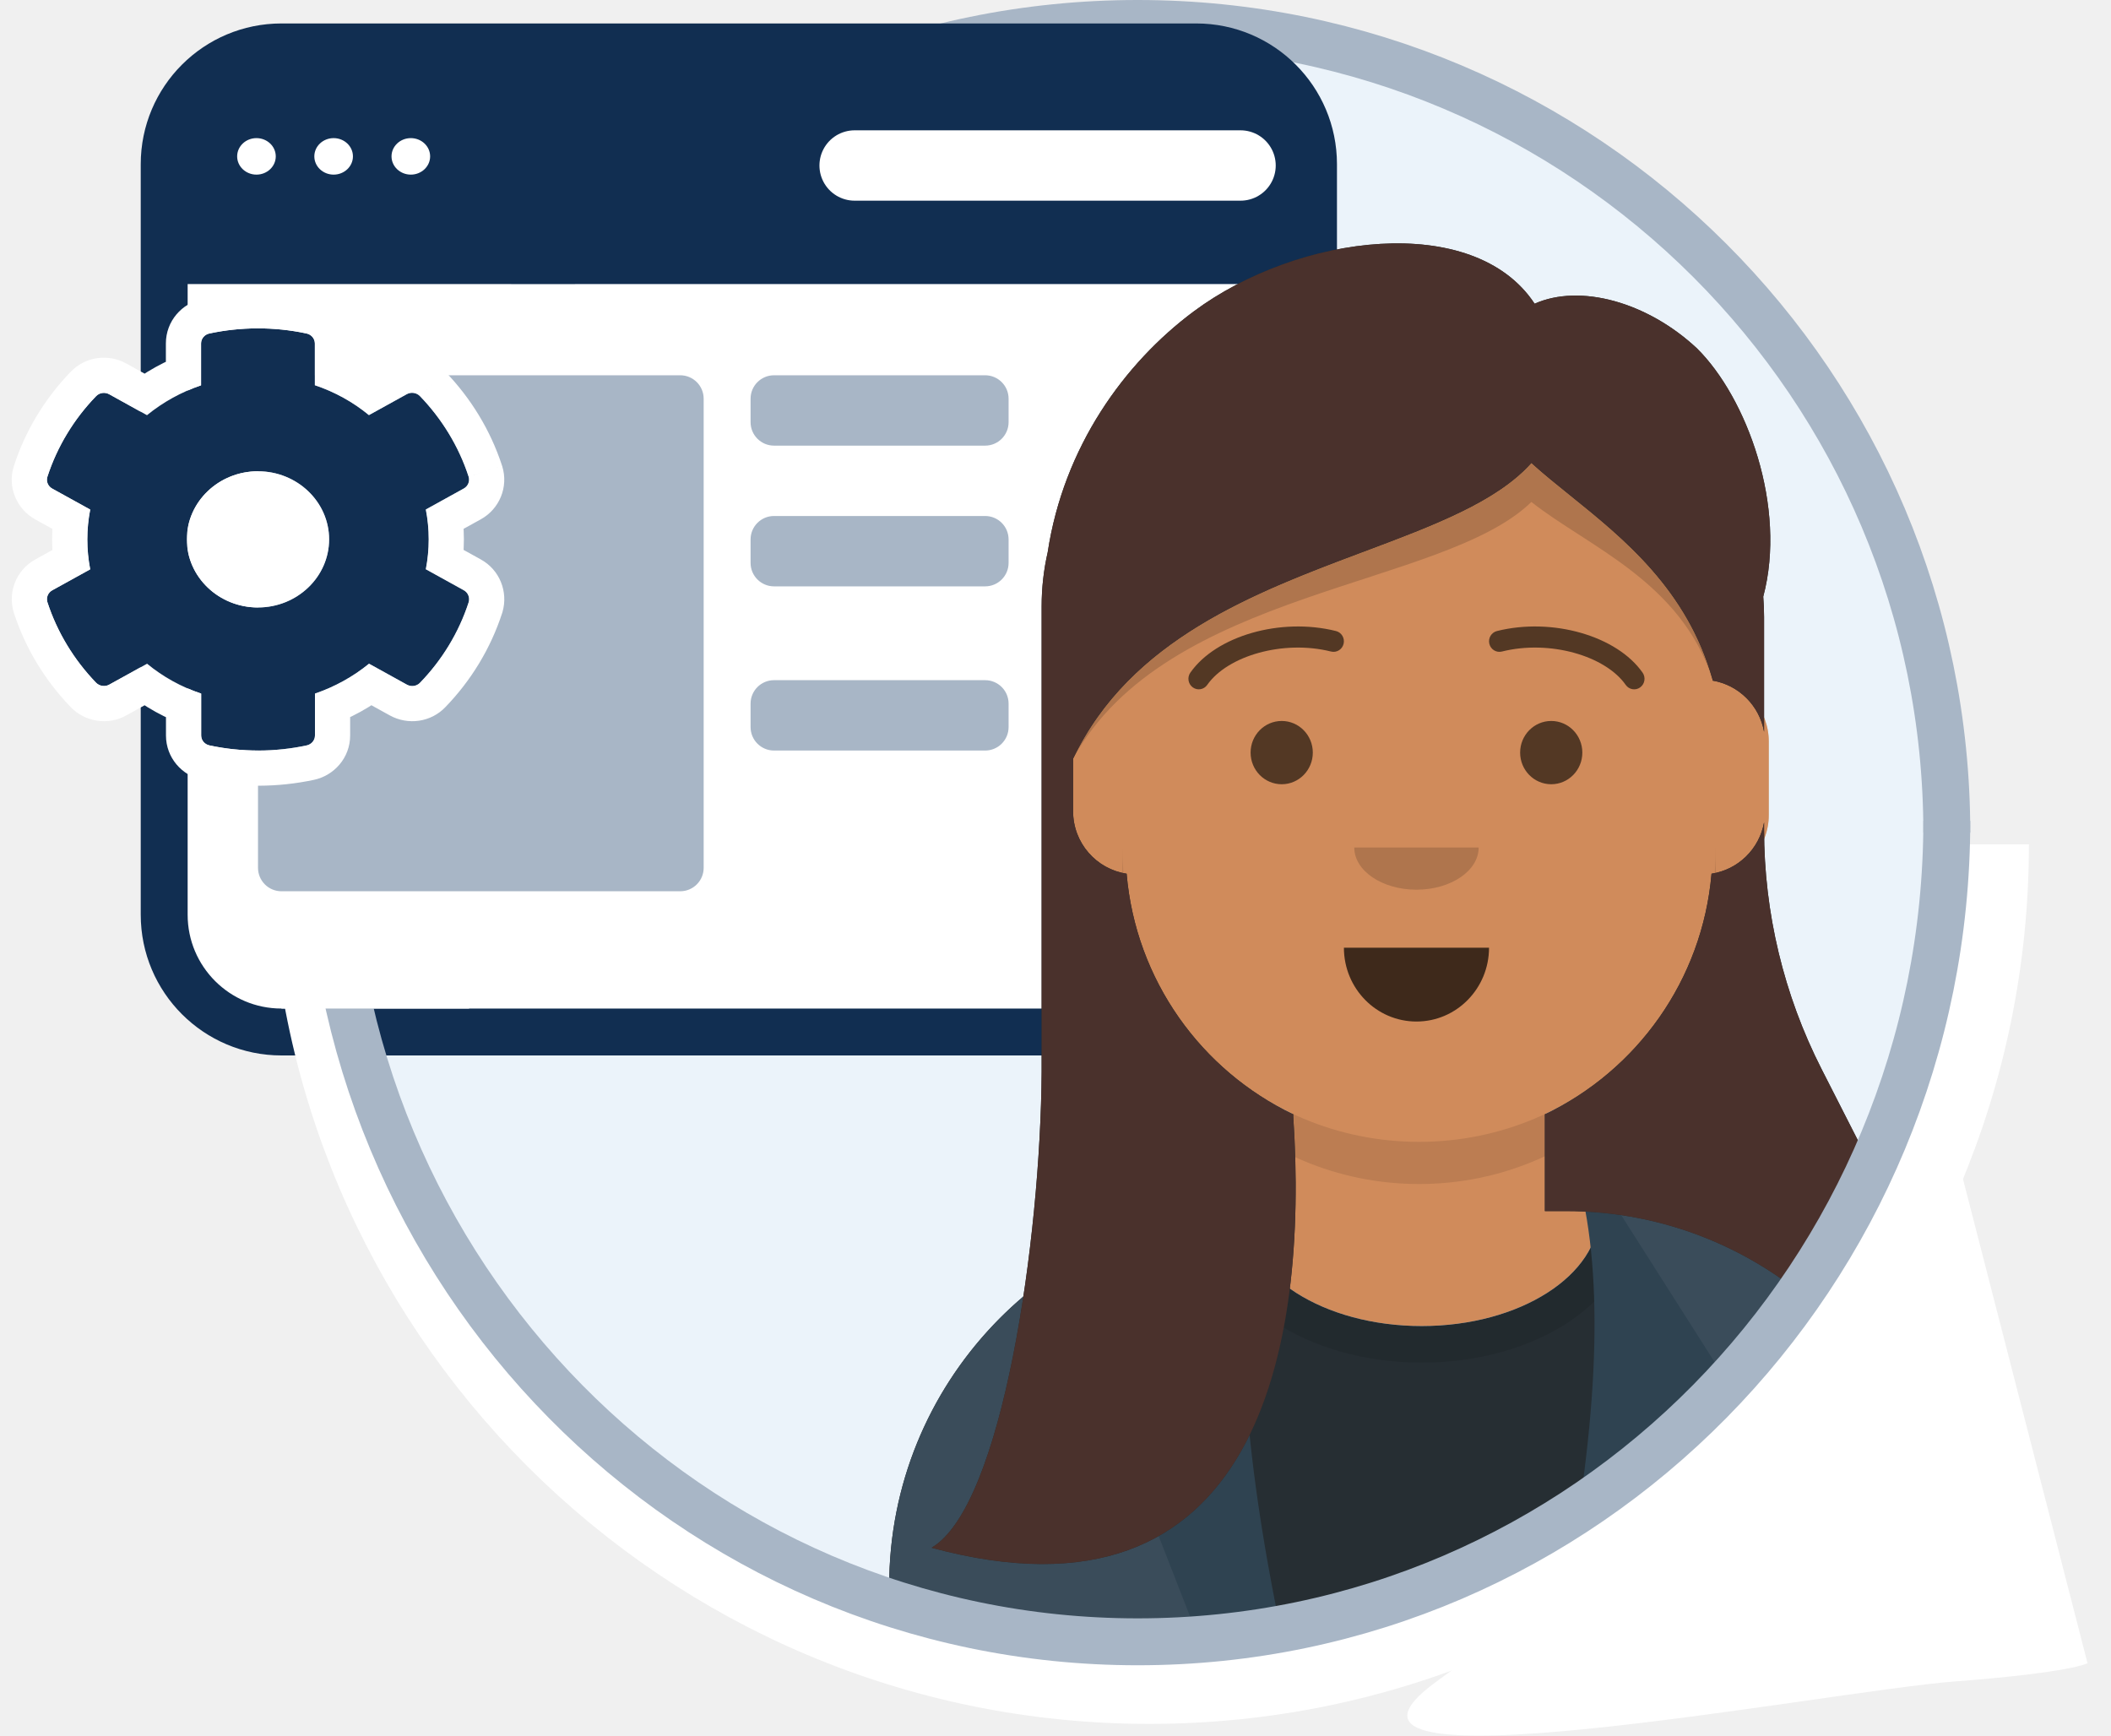
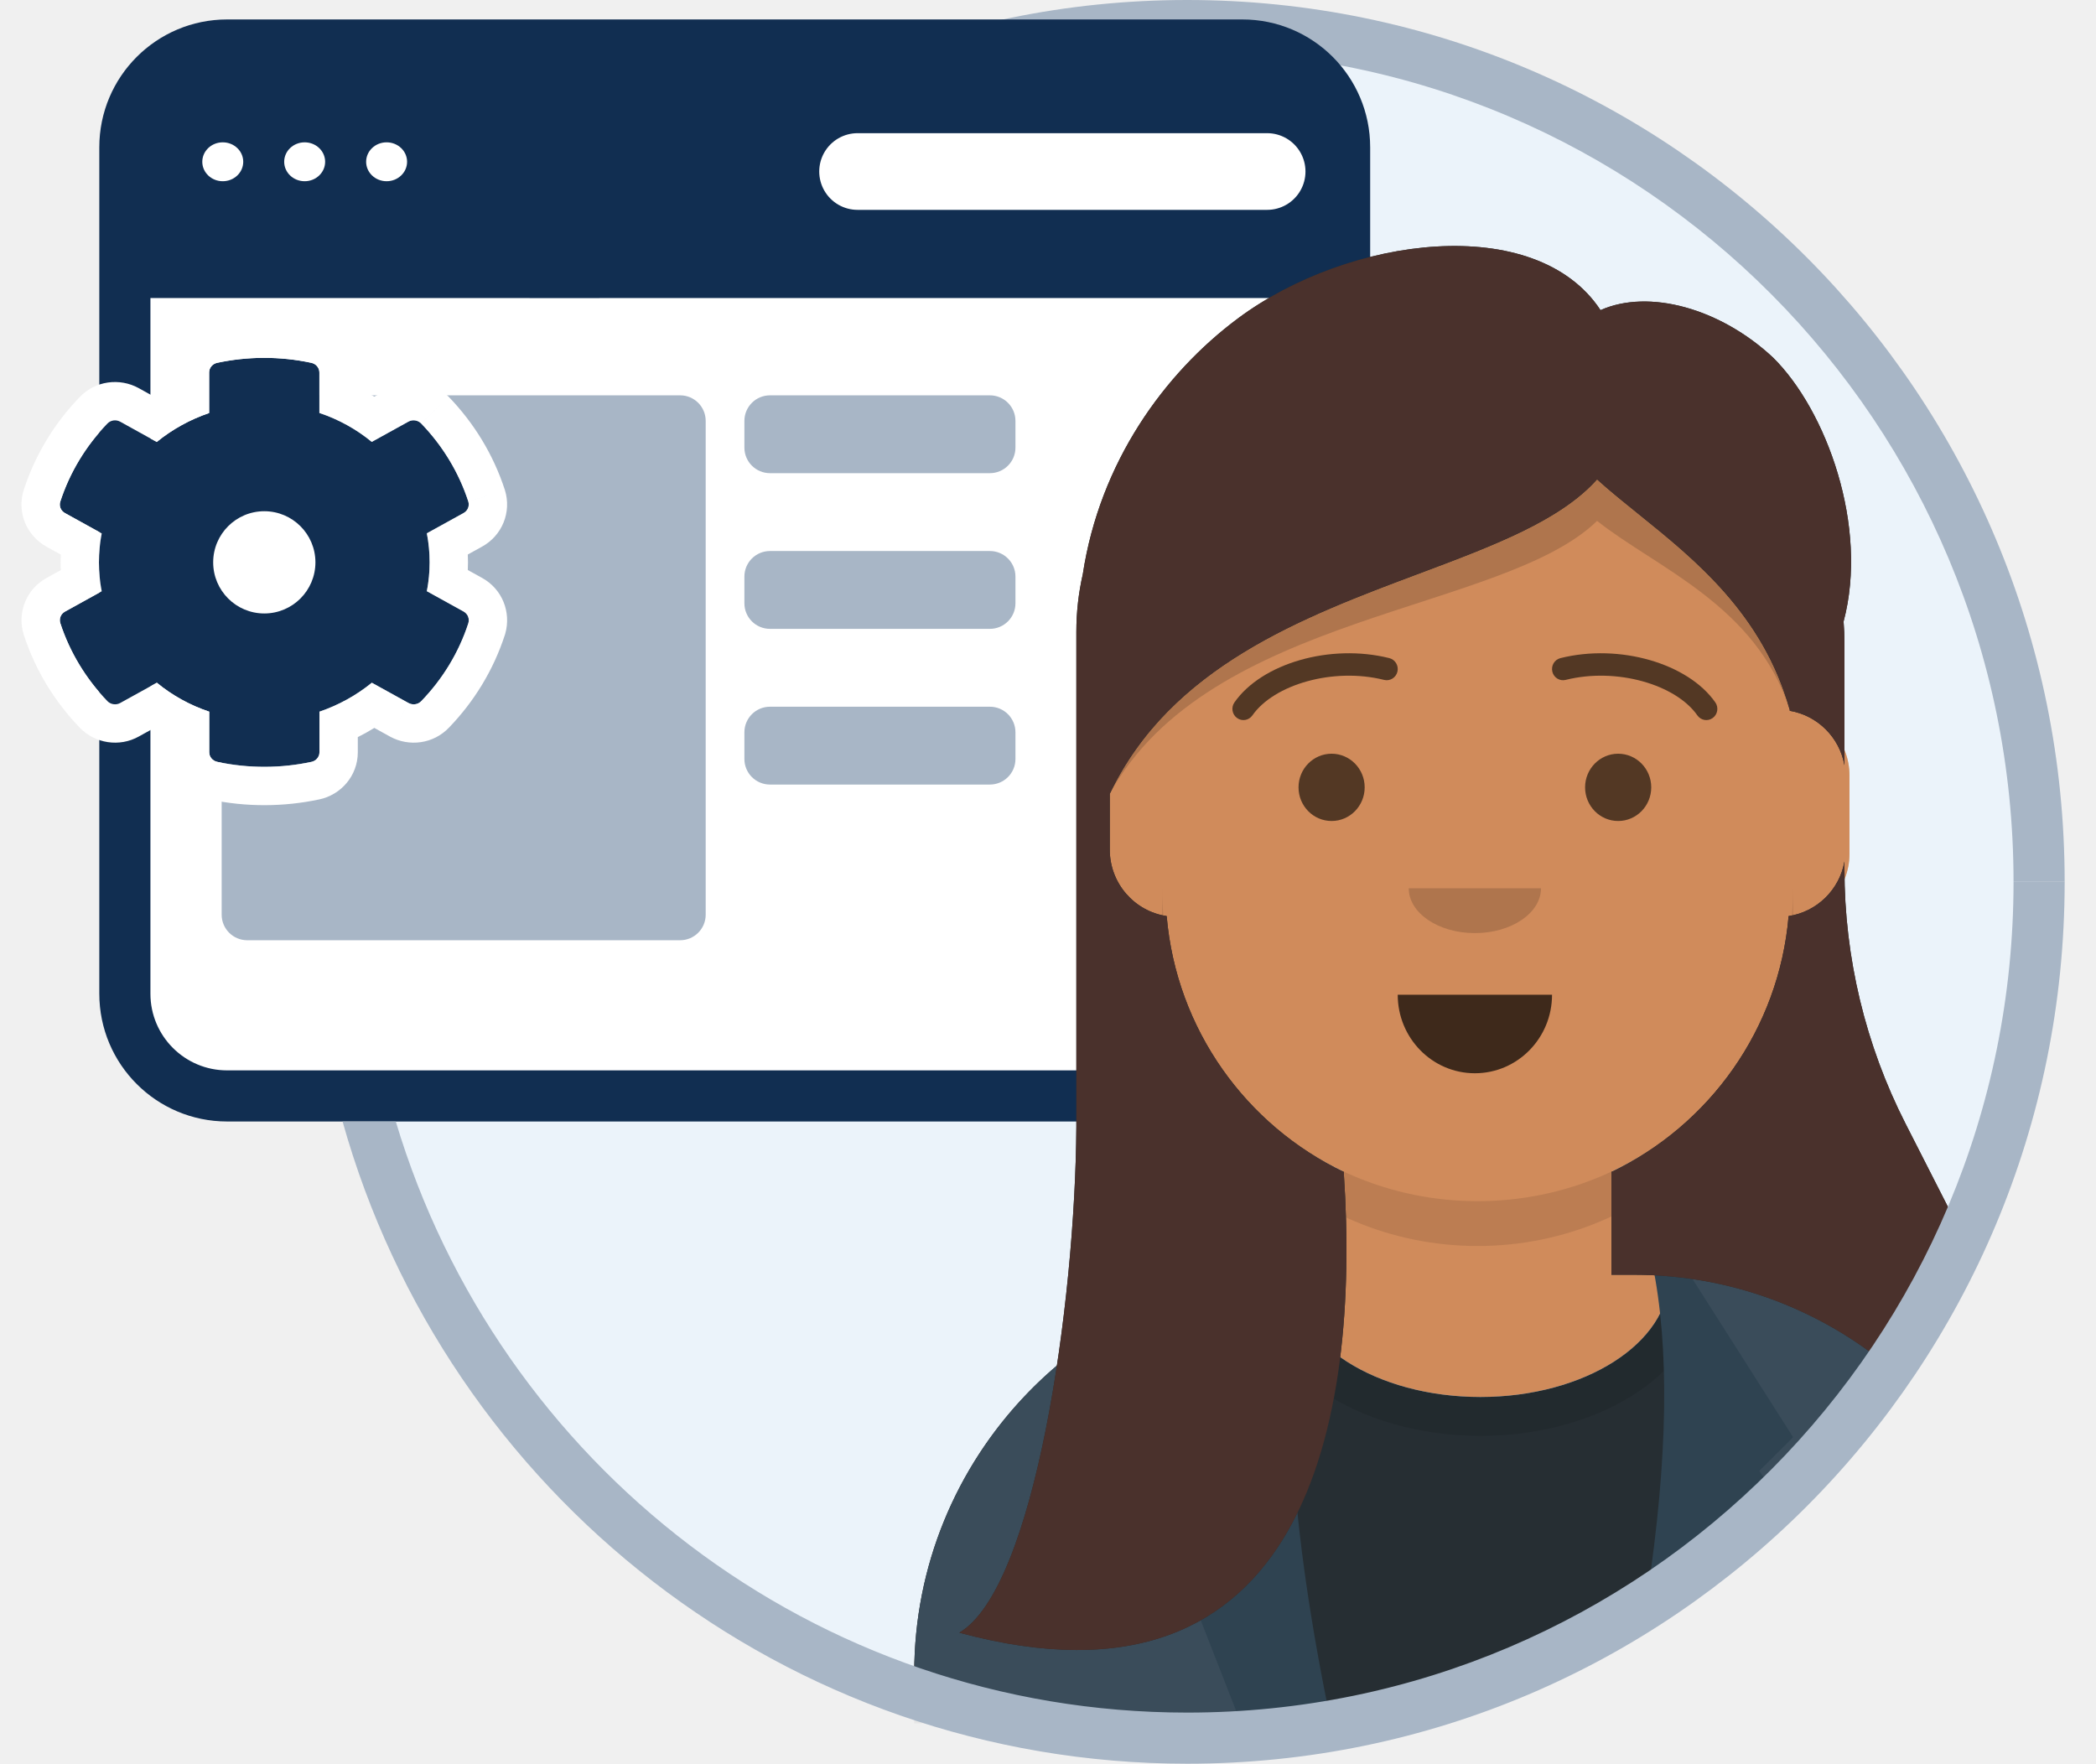
- <svg xmlns="http://www.w3.org/2000/svg" width="90" height="74" viewBox="0 0 90 74" fill="none">
-   <circle cx="48.5" cy="35.5" r="34.5" fill="#EBF3FA" />
-   <path d="M83 35.5C83 16.446 67.554 1 48.5 1C29.446 1 14 16.446 14 35.5" stroke="#A8B6C6" stroke-width="2" />
-   <path d="M7 12.111H55.222V39C55.222 41.761 52.984 44 50.222 44H12C9.239 44 7 41.761 7 39V12.111Z" fill="white" />
-   <rect x="7" y="2" width="49" height="42" rx="5" stroke="#112E51" stroke-width="2" />
-   <path d="M7 7C7 4.239 9.239 2 12 2H51C53.761 2 56 4.239 56 7V12.111H7V7Z" fill="#112E51" />
-   <ellipse cx="10.934" cy="6.667" rx="0.823" ry="0.778" fill="white" />
-   <ellipse cx="14.224" cy="6.667" rx="0.823" ry="0.778" fill="white" />
-   <ellipse cx="17.515" cy="6.667" rx="0.823" ry="0.778" fill="white" />
-   <path d="M36.436 7.056H52.889" stroke="white" stroke-width="3" stroke-linecap="round" />
-   <path d="M65.922 47.474V51.605H66.825C75.808 51.605 83.09 58.847 83.09 67.781V69.803H37.91V67.781C37.91 58.847 45.192 51.605 54.175 51.605H55.078V47.474C51.184 45.634 48.385 41.874 47.919 37.424C46.603 37.239 45.59 36.114 45.59 34.755V31.609C45.59 30.273 46.568 29.164 47.85 28.951V27.565C47.85 20.616 53.513 14.983 60.5 14.983C67.487 14.983 73.15 20.616 73.15 27.565V28.951C74.433 29.164 75.409 30.273 75.409 31.609V34.755C75.409 36.114 74.397 37.239 73.082 37.424C72.615 41.874 69.816 45.634 65.922 47.474Z" fill="#D0C6AC" />
-   <mask id="mask0" mask-type="alpha" maskUnits="userSpaceOnUse" x="37" y="14" width="47" height="56">
-     <path fill-rule="evenodd" clip-rule="evenodd" d="M65.922 47.474V51.605H66.825C75.808 51.605 83.09 58.847 83.09 67.781V69.803H37.91V67.781C37.91 58.847 45.192 51.605 54.175 51.605H55.078V47.474C51.184 45.634 48.385 41.874 47.919 37.424C46.603 37.239 45.59 36.114 45.59 34.755V31.609C45.59 30.273 46.568 29.164 47.85 28.951V27.565C47.85 20.616 53.513 14.983 60.5 14.983C67.487 14.983 73.15 20.616 73.15 27.565V28.951C74.433 29.164 75.409 30.273 75.409 31.609V34.755C75.409 36.114 74.397 37.239 73.082 37.424C72.615 41.874 69.816 45.634 65.922 47.474Z" fill="white" />
+ <svg xmlns="http://www.w3.org/2000/svg" width="82" height="69" viewBox="0 0 82 69" fill="none">
+   <ellipse cx="46.446" cy="34.5" rx="33.327" ry="33.5" fill="#EBF3FA" />
+   <path fill-rule="evenodd" clip-rule="evenodd" d="M12.119 34.5C12.119 15.451 27.483 0 46.446 0C65.41 0 80.774 15.451 80.774 34.5H78.774C78.774 16.546 64.295 2 46.446 2C28.597 2 14.119 16.546 14.119 34.5H12.119Z" fill="#A8B6C6" />
+   <path d="M4.885 11.659H51.846V37.874C51.846 40.636 49.607 42.874 46.846 42.874H9.885C7.123 42.874 4.885 40.636 4.885 37.874V11.659Z" fill="white" />
+   <rect x="4.885" y="1.761" width="47.719" height="41.114" rx="4" stroke="#112E51" stroke-width="2" />
+   <path d="M4.885 6.761C4.885 4 7.124 1.761 9.885 1.761H47.604C50.365 1.761 52.604 4 52.604 6.761V11.659H4.885V6.761Z" fill="#112E51" />
+   <ellipse cx="8.715" cy="6.329" rx="0.801" ry="0.761" fill="white" />
+   <ellipse cx="11.919" cy="6.329" rx="0.801" ry="0.761" fill="white" />
+   <ellipse cx="15.125" cy="6.329" rx="0.801" ry="0.761" fill="white" />
+   <path d="M33.55 6.71H49.573" stroke="white" stroke-width="3" stroke-linecap="round" />
+   <rect width="18.936" height="21.318" rx="1" transform="matrix(1 0 0 -1 8.67212 36.7841)" fill="#A8B6C6" />
+   <rect width="10.604" height="3.045" rx="1" transform="matrix(1 0 0 -1 29.1226 30.6932)" fill="#A8B6C6" />
+   <rect width="10.604" height="3.045" rx="1" transform="matrix(1 0 0 -1 29.1226 24.6021)" fill="#A8B6C6" />
+   <rect width="10.604" height="3.045" rx="1" transform="matrix(1 0 0 -1 29.1226 18.5113)" fill="#A8B6C6" />
+   <mask id="path-14-outside-1" maskUnits="userSpaceOnUse" x="0.34" y="12" width="20" height="20" fill="black">
+     <rect fill="white" x="0.34" y="12" width="20" height="20" />
+     <path d="M18.136 23.923L16.7 23.129C16.845 22.381 16.845 21.613 16.7 20.864L18.136 20.071C18.301 19.981 18.375 19.794 18.321 19.619C17.947 18.471 17.31 17.432 16.478 16.568C16.35 16.436 16.141 16.403 15.979 16.494L14.544 17.287C13.941 16.79 13.246 16.407 12.495 16.155V14.571C12.495 14.39 12.363 14.232 12.178 14.194C10.941 13.929 9.674 13.942 8.498 14.194C8.313 14.232 8.182 14.39 8.182 14.571V16.158C7.434 16.413 6.739 16.797 6.133 17.29L4.701 16.497C4.536 16.407 4.33 16.436 4.202 16.571C3.37 17.432 2.733 18.471 2.359 19.623C2.302 19.797 2.379 19.984 2.544 20.074L3.98 20.868C3.835 21.616 3.835 22.384 3.98 23.132L2.544 23.926C2.379 24.016 2.305 24.203 2.359 24.377C2.733 25.526 3.37 26.564 4.202 27.429C4.33 27.561 4.539 27.593 4.701 27.503L6.136 26.71C6.739 27.206 7.434 27.59 8.185 27.842V29.429C8.185 29.61 8.316 29.768 8.502 29.806C9.738 30.071 11.005 30.058 12.181 29.806C12.367 29.768 12.498 29.61 12.498 29.429V27.842C13.246 27.587 13.941 27.203 14.547 26.71L15.982 27.503C16.148 27.593 16.353 27.564 16.481 27.429C17.314 26.568 17.95 25.529 18.324 24.377C18.375 24.2 18.301 24.013 18.136 23.923Z" />
+   </mask>
+   <path d="M18.136 23.923L16.7 23.129C16.845 22.381 16.845 21.613 16.7 20.864L18.136 20.071C18.301 19.981 18.375 19.794 18.321 19.619C17.947 18.471 17.31 17.432 16.478 16.568C16.35 16.436 16.141 16.403 15.979 16.494L14.544 17.287C13.941 16.79 13.246 16.407 12.495 16.155V14.571C12.495 14.39 12.363 14.232 12.178 14.194C10.941 13.929 9.674 13.942 8.498 14.194C8.313 14.232 8.182 14.39 8.182 14.571V16.158C7.434 16.413 6.739 16.797 6.133 17.29L4.701 16.497C4.536 16.407 4.33 16.436 4.202 16.571C3.37 17.432 2.733 18.471 2.359 19.623C2.302 19.797 2.379 19.984 2.544 20.074L3.98 20.868C3.835 21.616 3.835 22.384 3.98 23.132L2.544 23.926C2.379 24.016 2.305 24.203 2.359 24.377C2.733 25.526 3.37 26.564 4.202 27.429C4.33 27.561 4.539 27.593 4.701 27.503L6.136 26.71C6.739 27.206 7.434 27.59 8.185 27.842V29.429C8.185 29.61 8.316 29.768 8.502 29.806C9.738 30.071 11.005 30.058 12.181 29.806C12.367 29.768 12.498 29.61 12.498 29.429V27.842C13.246 27.587 13.941 27.203 14.547 26.71L15.982 27.503C16.148 27.593 16.353 27.564 16.481 27.429C17.314 26.568 17.95 25.529 18.324 24.377C18.375 24.2 18.301 24.013 18.136 23.923Z" fill="#112E51" />
+   <path d="M18.136 23.923L17.41 25.235L17.416 25.238L18.136 23.923ZM16.7 23.129L15.228 22.844L15.02 23.914L15.975 24.442L16.7 23.129ZM16.7 20.864L15.975 19.552L15.02 20.079L15.228 21.15L16.7 20.864ZM18.136 20.071L17.416 18.755L17.41 18.758L18.136 20.071ZM18.321 19.619L19.754 19.176L19.751 19.165L19.747 19.155L18.321 19.619ZM16.478 16.568L17.558 15.527L17.555 15.524L16.478 16.568ZM15.979 16.494L16.705 17.806L16.71 17.803L15.979 16.494ZM14.544 17.287L13.59 18.445L14.377 19.093L15.269 18.6L14.544 17.287ZM12.495 16.155H10.995V17.235L12.019 17.577L12.495 16.155ZM12.178 14.194L11.864 15.66L11.871 15.662L12.178 14.194ZM8.498 14.194L8.805 15.662L8.812 15.66L8.498 14.194ZM8.182 16.158L8.665 17.578L9.682 17.232V16.158H8.182ZM6.133 17.29L5.406 18.602L6.293 19.094L7.08 18.454L6.133 17.29ZM4.701 16.497L5.428 15.185L5.421 15.181L4.701 16.497ZM4.202 16.571L5.281 17.613L5.286 17.607L5.292 17.601L4.202 16.571ZM2.359 19.623L3.784 20.091L3.785 20.086L2.359 19.623ZM2.544 20.074L3.27 18.761L3.264 18.758L2.544 20.074ZM3.98 20.868L5.452 21.153L5.66 20.082L4.705 19.555L3.98 20.868ZM3.98 23.132L4.705 24.445L5.66 23.918L5.452 22.847L3.98 23.132ZM2.544 23.926L3.264 25.242L3.27 25.239L2.544 23.926ZM2.359 24.377L0.926 24.821L0.929 24.831L0.933 24.842L2.359 24.377ZM4.202 27.429L3.121 28.469L3.124 28.472L4.202 27.429ZM4.701 27.503L3.975 26.19L3.969 26.194L4.701 27.503ZM6.136 26.71L7.09 25.552L6.303 24.904L5.411 25.397L6.136 26.71ZM8.185 27.842H9.685V26.762L8.661 26.419L8.185 27.842ZM8.502 29.806L8.816 28.34L8.808 28.338L8.502 29.806ZM12.181 29.806L11.875 28.338L11.868 28.34L12.181 29.806ZM12.498 27.842L12.014 26.422L10.998 26.768V27.842H12.498ZM14.547 26.71L15.273 25.397L14.386 24.907L13.6 25.546L14.547 26.71ZM15.982 27.503L15.257 28.816L15.263 28.819L15.982 27.503ZM16.481 27.429L15.403 26.387L15.397 26.393L15.391 26.399L16.481 27.429ZM18.324 24.377L19.751 24.841L19.759 24.815L19.767 24.788L18.324 24.377ZM18.861 22.61L17.426 21.816L15.975 24.442L17.41 25.235L18.861 22.61ZM18.173 23.414C18.354 22.477 18.354 21.516 18.173 20.579L15.228 21.15C15.336 21.71 15.336 22.284 15.228 22.844L18.173 23.414ZM17.426 22.177L18.861 21.384L17.41 18.758L15.975 19.552L17.426 22.177ZM18.856 21.387C19.645 20.955 20.02 20.034 19.754 19.176L16.888 20.063C16.73 19.554 16.957 19.006 17.416 18.755L18.856 21.387ZM19.747 19.155C19.3 17.782 18.542 16.549 17.558 15.527L15.397 17.608C16.079 18.316 16.594 19.16 16.895 20.084L19.747 19.155ZM17.555 15.524C16.96 14.909 16.01 14.758 15.248 15.184L16.71 17.803C16.272 18.048 15.739 17.962 15.4 17.611L17.555 15.524ZM15.253 15.181L13.818 15.974L15.269 18.6L16.705 17.806L15.253 15.181ZM15.497 16.129C14.751 15.514 13.894 15.042 12.971 14.732L12.019 17.577C12.598 17.771 13.13 18.066 13.59 18.445L15.497 16.129ZM13.995 16.155V14.571H10.995V16.155H13.995ZM13.995 14.571C13.995 13.643 13.329 12.902 12.485 12.725L11.871 15.662C11.398 15.563 10.995 15.137 10.995 14.571H13.995ZM12.492 12.727C11.043 12.417 9.562 12.432 8.185 12.727L8.812 15.66C9.787 15.452 10.84 15.441 11.864 15.66L12.492 12.727ZM8.192 12.725C7.348 12.902 6.682 13.643 6.682 14.571H9.682C9.682 15.137 9.278 15.563 8.805 15.662L8.192 12.725ZM6.682 14.571V16.158H9.682V14.571H6.682ZM7.698 14.738C6.783 15.05 5.932 15.52 5.186 16.127L7.08 18.454C7.547 18.073 8.084 17.776 8.665 17.578L7.698 14.738ZM6.86 15.978L5.428 15.185L3.974 17.809L5.406 18.602L6.86 15.978ZM5.421 15.181C4.682 14.777 3.727 14.89 3.112 15.541L5.292 17.601C4.933 17.981 4.389 18.036 3.981 17.813L5.421 15.181ZM3.123 15.529C2.138 16.548 1.379 17.783 0.932 19.159L3.785 20.086C4.087 19.159 4.601 18.316 5.281 17.613L3.123 15.529ZM0.934 19.154C0.639 20.05 1.057 20.971 1.824 21.39L3.264 18.758C3.701 18.997 3.964 19.544 3.784 20.091L0.934 19.154ZM1.818 21.387L3.254 22.18L4.705 19.555L3.27 18.761L1.818 21.387ZM2.507 20.583C2.326 21.519 2.326 22.481 2.507 23.417L5.452 22.847C5.344 22.287 5.344 21.713 5.452 21.153L2.507 20.583ZM3.254 21.82L1.818 22.613L3.27 25.239L4.705 24.445L3.254 21.82ZM1.824 22.61C1.035 23.041 0.66 23.963 0.926 24.821L3.792 23.934C3.949 24.443 3.723 24.991 3.264 25.242L1.824 22.61ZM0.933 24.842C1.38 26.215 2.138 27.448 3.121 28.469L5.283 26.389C4.601 25.681 4.086 24.837 3.785 23.913L0.933 24.842ZM3.124 28.472C3.72 29.087 4.67 29.239 5.432 28.813L3.969 26.194C4.408 25.948 4.94 26.035 5.28 26.386L3.124 28.472ZM5.426 28.816L6.862 28.022L5.411 25.397L3.975 26.19L5.426 28.816ZM5.183 27.867C5.929 28.482 6.785 28.955 7.709 29.264L8.661 26.419C8.082 26.226 7.55 25.93 7.09 25.552L5.183 27.867ZM6.685 27.842V29.429H9.685V27.842H6.685ZM6.685 29.429C6.685 30.357 7.351 31.099 8.195 31.275L8.808 28.338C9.282 28.437 9.685 28.863 9.685 29.429H6.685ZM8.188 31.273C9.637 31.583 11.118 31.568 12.495 31.273L11.868 28.34C10.893 28.548 9.84 28.559 8.816 28.34L8.188 31.273ZM12.488 31.275C13.332 31.099 13.998 30.357 13.998 29.429H10.998C10.998 28.863 11.402 28.437 11.875 28.338L12.488 31.275ZM13.998 29.429V27.842H10.998V29.429H13.998ZM12.982 29.262C13.897 28.95 14.748 28.48 15.494 27.873L13.6 25.546C13.133 25.927 12.596 26.224 12.014 26.422L12.982 29.262ZM13.821 28.022L15.257 28.816L16.708 26.19L15.273 25.397L13.821 28.022ZM15.263 28.819C16.001 29.223 16.956 29.11 17.571 28.459L15.391 26.399C15.75 26.019 16.294 25.964 16.702 26.187L15.263 28.819ZM17.56 28.471C18.545 27.452 19.304 26.217 19.751 24.841L16.898 23.914C16.597 24.841 16.082 25.684 15.403 26.387L17.56 28.471ZM19.767 24.788C20.004 23.956 19.653 23.043 18.856 22.607L17.416 25.238C16.949 24.983 16.746 24.444 16.882 23.966L19.767 24.788Z" fill="white" mask="url(#path-14-outside-1)" />
+   <circle cx="10.34" cy="22" r="2" fill="white" />
+   <path fill-rule="evenodd" clip-rule="evenodd" d="M63.098 49.842V45.812C66.897 44.017 69.628 40.349 70.084 36.008C71.368 35.828 72.355 34.731 72.355 33.404V30.336C72.355 29.033 71.402 27.951 70.151 27.742V26.391C70.151 19.613 64.625 14.118 57.808 14.118C50.991 14.118 45.465 19.613 45.465 26.391V27.742C44.214 27.951 43.261 29.033 43.261 30.336V33.404C43.261 34.731 44.249 35.828 45.532 36.008C45.988 40.349 48.719 44.017 52.518 45.812V49.842H51.637C42.872 49.842 35.767 56.907 35.767 65.622V66.307L38.986 67.594H51.368C58.676 66.144 67.94 62.09 73.968 53.359C71.24 51.16 67.765 49.842 63.98 49.842H63.098Z" fill="#D0C6AC" />
+   <mask id="mask0" mask-type="alpha" maskUnits="userSpaceOnUse" x="35" y="14" width="45" height="54">
+     <path fill-rule="evenodd" clip-rule="evenodd" d="M63.098 45.812V49.842H63.98V49.842C72.744 49.842 79.849 56.907 79.849 65.622V67.594H35.767V65.622C35.767 56.907 42.872 49.842 51.637 49.842V49.842H52.518V45.812C48.719 44.017 45.988 40.349 45.532 36.008C44.249 35.828 43.261 34.731 43.261 33.404V30.336C43.261 29.033 44.214 27.951 45.465 27.742V26.391V26.391C45.465 19.613 50.991 14.118 57.808 14.118V14.118V14.118C64.625 14.118 70.151 19.613 70.151 26.391V27.742C71.402 27.951 72.355 29.033 72.355 30.336V33.404C72.355 34.731 71.368 35.828 70.084 36.008C69.628 40.349 66.897 44.017 63.098 45.812Z" fill="white" />
  </mask>
  <g mask="url(#mask0)">
-     <rect x="30.681" y="14.983" width="59.638" height="54.82" fill="#D08B5B" />
+     <path fill-rule="evenodd" clip-rule="evenodd" d="M86.902 14.118H28.714V67.594H35V66L38.986 67.594H51.368C62.229 65.439 77.411 57.532 79.866 37.07H81.7V67.594H86.902V14.118Z" fill="#D08B5B" />
  </g>
-   <mask id="mask1" mask-type="alpha" maskUnits="userSpaceOnUse" x="37" y="14" width="47" height="56">
-     <path fill-rule="evenodd" clip-rule="evenodd" d="M65.922 47.474V51.605H66.825C75.808 51.605 83.09 58.847 83.09 67.781V69.803H37.91V67.781C37.91 58.847 45.192 51.605 54.175 51.605H55.078V47.474C51.184 45.634 48.385 41.874 47.919 37.424C46.603 37.239 45.59 36.114 45.59 34.755V31.609C45.59 30.273 46.568 29.164 47.85 28.951V27.565C47.85 20.616 53.513 14.983 60.5 14.983C67.487 14.983 73.15 20.616 73.15 27.565V28.951C74.433 29.164 75.409 30.273 75.409 31.609V34.755C75.409 36.114 74.397 37.239 73.082 37.424C72.615 41.874 69.816 45.634 65.922 47.474Z" fill="white" />
+   <mask id="mask1" mask-type="alpha" maskUnits="userSpaceOnUse" x="35" y="14" width="45" height="54">
+     <path fill-rule="evenodd" clip-rule="evenodd" d="M63.098 45.812V49.842H63.98V49.842C72.744 49.842 79.849 56.907 79.849 65.622V67.594H35.767V65.622C35.767 56.907 42.872 49.842 51.637 49.842V49.842H52.518V45.812C48.719 44.017 45.988 40.349 45.532 36.008C44.249 35.828 43.261 34.731 43.261 33.404V30.336C43.261 29.033 44.214 27.951 45.465 27.742V26.391V26.391C45.465 19.613 50.991 14.118 57.808 14.118V14.118V14.118C64.625 14.118 70.151 19.613 70.151 26.391V27.742C71.402 27.951 72.355 29.033 72.355 30.336V33.404C72.355 34.731 71.368 35.828 70.084 36.008C69.628 40.349 66.897 44.017 63.098 45.812Z" fill="white" />
  </mask>
  <g mask="url(#mask1)">
-     <path d="M73.15 32.733V37.9C73.15 44.849 67.487 50.482 60.5 50.482C53.513 50.482 47.85 44.849 47.85 37.9V32.733V36.103C47.85 43.051 53.513 48.684 60.5 48.684C67.487 48.684 73.15 43.051 73.15 36.103V32.733Z" fill="black" fill-opacity="0.1" />
+     <path d="M70.151 31.432V36.472C70.151 43.251 64.625 48.746 57.808 48.746C50.991 48.746 45.465 43.251 45.465 36.472V31.432V34.719C45.465 41.498 50.991 46.992 57.808 46.992C64.625 46.992 70.151 41.498 70.151 34.719V31.432Z" fill="black" fill-opacity="0.1" />
  </g>
-   <path d="M68.172 51.467C76.525 52.148 83.09 59.117 83.09 67.613V69.626H37.91V67.613C37.91 59.04 44.595 52.023 53.056 51.45C53.049 51.534 53.045 51.618 53.045 51.703C53.045 54.373 56.433 56.537 60.613 56.537C64.793 56.537 68.181 54.373 68.181 51.703C68.181 51.624 68.178 51.545 68.172 51.467Z" fill="#E6E6E6" />
-   <mask id="mask2" mask-type="alpha" maskUnits="userSpaceOnUse" x="37" y="51" width="47" height="19">
-     <path fill-rule="evenodd" clip-rule="evenodd" d="M68.172 51.467C76.525 52.148 83.09 59.117 83.09 67.613V69.626H37.91V67.613C37.91 59.04 44.595 52.023 53.056 51.45C53.049 51.534 53.045 51.618 53.045 51.703C53.045 54.373 56.433 56.537 60.613 56.537C64.793 56.537 68.181 54.373 68.181 51.703C68.181 51.624 68.178 51.545 68.172 51.467Z" fill="white" />
+   <path fill-rule="evenodd" clip-rule="evenodd" d="M74.048 53.241C68.247 61.727 59.395 65.828 52.193 67.421H35.767V65.457C35.767 57.095 42.29 50.249 50.545 49.69C50.538 49.772 50.535 49.855 50.535 49.938C50.535 52.542 53.84 54.653 57.918 54.653C61.996 54.653 65.302 52.542 65.302 49.938C65.302 49.861 65.299 49.783 65.293 49.707C68.603 49.977 71.626 51.259 74.048 53.241Z" fill="#E6E6E6" />
+   <mask id="mask2" mask-type="alpha" maskUnits="userSpaceOnUse" x="35" y="49" width="45" height="19">
+     <path fill-rule="evenodd" clip-rule="evenodd" d="M65.293 49.707C73.443 50.372 79.849 57.17 79.849 65.457V67.421H35.767V65.457C35.767 57.095 42.29 50.249 50.545 49.69C50.538 49.772 50.535 49.855 50.535 49.938C50.535 52.542 53.84 54.653 57.918 54.653C61.996 54.653 65.302 52.542 65.302 49.938C65.302 49.861 65.299 49.783 65.293 49.707Z" fill="white" />
  </mask>
  <g mask="url(#mask2)">
-     <rect x="30.681" y="44.875" width="59.638" height="24.751" fill="#262E33" />
+     <path fill-rule="evenodd" clip-rule="evenodd" d="M28.714 43.277H78.645C74.303 58.728 61.785 65.299 52.192 67.421H38.553L35 66V67.421H28.714V43.277ZM81.7 43.277V67.421H86.902V43.277H81.7Z" fill="#262E33" />
  </g>
-   <mask id="mask3" mask-type="alpha" maskUnits="userSpaceOnUse" x="37" y="51" width="47" height="19">
-     <path fill-rule="evenodd" clip-rule="evenodd" d="M68.172 51.467C76.525 52.148 83.09 59.117 83.09 67.613V69.626H37.91V67.613C37.91 59.04 44.595 52.023 53.056 51.45C53.049 51.534 53.045 51.618 53.045 51.703C53.045 54.373 56.433 56.537 60.613 56.537C64.793 56.537 68.181 54.373 68.181 51.703C68.181 51.624 68.178 51.545 68.172 51.467Z" fill="white" />
+   <mask id="mask3" mask-type="alpha" maskUnits="userSpaceOnUse" x="35" y="49" width="45" height="19">
+     <path fill-rule="evenodd" clip-rule="evenodd" d="M65.293 49.707C73.443 50.372 79.849 57.17 79.849 65.457V67.421H35.767V65.457C35.767 57.095 42.29 50.249 50.545 49.69C50.538 49.772 50.535 49.855 50.535 49.938C50.535 52.542 53.84 54.653 57.918 54.653C61.996 54.653 65.302 52.542 65.302 49.938C65.302 49.861 65.299 49.783 65.293 49.707Z" fill="white" />
  </mask>
  <g mask="url(#mask3)">
    <g opacity="0.6">
-       <ellipse cx="60.613" cy="52.041" rx="8.954" ry="6.056" fill="black" fill-opacity="0.16" />
+       <ellipse cx="57.919" cy="50.267" rx="8.736" ry="5.907" fill="black" fill-opacity="0.16" />
    </g>
  </g>
-   <path fill-rule="evenodd" clip-rule="evenodd" d="M37.91 67.613C37.91 58.908 44.803 51.806 53.449 51.428C52.761 54.04 52.368 57.064 52.368 60.288C52.368 63.71 52.81 66.908 53.579 69.626H37.91V67.613ZM83.09 69.626H67.647C68.415 66.908 68.858 63.71 68.858 60.288C68.858 57.069 68.466 54.049 67.781 51.439C76.319 51.932 83.09 58.985 83.09 67.613V69.626Z" fill="#3A4C5A" />
-   <path d="M71.569 64.226L73.728 62.613C74.054 62.37 74.503 62.374 74.825 62.623L76.313 63.776L71.569 64.226Z" fill="#E6E6E6" />
-   <path d="M53.497 51.175C52.593 55.526 52.97 61.676 54.627 69.626H51.012L47.85 61.526L49.205 59.501L47.85 58.151L52.142 51.4C52.6 51.258 53.052 51.183 53.497 51.175Z" fill="#2F4351" />
-   <path d="M67.503 51.175C68.406 55.526 68.03 61.676 66.373 69.626H69.988L73.15 61.526L71.795 59.501L73.15 58.151L68.858 51.4C68.4 51.258 67.948 51.183 67.503 51.175Z" fill="#2F4351" />
-   <path d="M57.296 40.406C57.296 42.145 58.681 43.554 60.389 43.554C62.098 43.554 63.483 42.145 63.483 40.406" fill="black" fill-opacity="0.7" />
-   <path d="M57.738 36.135C57.738 37.128 58.925 37.933 60.389 37.933C61.854 37.933 63.041 37.128 63.041 36.135" fill="black" fill-opacity="0.16" />
-   <ellipse cx="54.644" cy="32.088" rx="1.326" ry="1.349" fill="black" fill-opacity="0.6" />
-   <ellipse cx="66.135" cy="32.088" rx="1.326" ry="1.349" fill="black" fill-opacity="0.6" />
-   <path d="M51.469 29.201C52.334 27.963 54.706 27.268 56.748 27.779C56.986 27.838 57.225 27.691 57.283 27.449C57.341 27.208 57.196 26.965 56.959 26.905C54.587 26.313 51.84 27.117 50.748 28.68C50.607 28.883 50.654 29.163 50.853 29.307C51.051 29.451 51.328 29.404 51.469 29.201Z" fill="black" fill-opacity="0.6" />
-   <path d="M69.31 29.201C68.445 27.963 66.073 27.268 64.031 27.779C63.794 27.838 63.554 27.691 63.496 27.449C63.438 27.208 63.583 26.965 63.82 26.905C66.192 26.313 68.939 27.117 70.031 28.68C70.172 28.883 70.125 29.163 69.927 29.307C69.728 29.451 69.452 29.404 69.31 29.201Z" fill="black" fill-opacity="0.6" />
-   <mask id="mask4" mask-type="alpha" maskUnits="userSpaceOnUse" x="31" y="7" width="59" height="63">
-     <rect x="31" y="7" width="59" height="62.803" fill="white" />
+   <path fill-rule="evenodd" clip-rule="evenodd" d="M35.767 65.457C35.767 56.965 42.492 50.038 50.928 49.669C50.257 52.217 49.873 55.167 49.873 58.312C49.873 61.65 50.306 64.77 51.055 67.421H38.553L35.767 66.307V65.457ZM74.049 53.24C71.704 56.67 68.861 59.384 65.83 61.505C65.918 60.47 65.965 59.402 65.965 58.312C65.965 55.172 65.582 52.225 64.913 49.68C68.372 49.879 71.534 51.182 74.049 53.24Z" fill="#3A4C5A" />
+   <path d="M50.975 49.422C50.094 53.666 50.461 59.666 52.078 67.421H48.551L45.465 59.519L46.788 57.544L45.465 56.227L49.653 49.642C50.1 49.504 50.541 49.43 50.975 49.422Z" fill="#2F4351" />
+   <path fill-rule="evenodd" clip-rule="evenodd" d="M69.495 58.539L68.828 57.544L70.151 56.227L65.963 49.642C65.516 49.503 65.075 49.43 64.641 49.422C65.323 52.706 65.257 57.04 64.444 62.426C66.192 61.323 67.894 60.034 69.495 58.539Z" fill="#2F4351" />
+   <path d="M54.682 38.917C54.682 40.613 56.033 41.988 57.7 41.988V41.988C59.368 41.988 60.719 40.613 60.719 38.917" fill="black" fill-opacity="0.7" />
+   <path d="M55.113 34.751C55.113 35.72 56.271 36.505 57.7 36.505V36.505C59.129 36.505 60.287 35.72 60.287 34.751" fill="black" fill-opacity="0.16" />
+   <ellipse cx="52.095" cy="30.803" rx="1.294" ry="1.316" fill="black" fill-opacity="0.6" />
+   <ellipse cx="63.306" cy="30.803" rx="1.294" ry="1.316" fill="black" fill-opacity="0.6" />
+   <path d="M48.997 27.987C49.841 26.779 52.155 26.101 54.148 26.599C54.379 26.657 54.613 26.513 54.67 26.278C54.727 26.043 54.585 25.805 54.354 25.747C52.039 25.169 49.359 25.954 48.294 27.479C48.156 27.676 48.201 27.95 48.396 28.09C48.59 28.231 48.859 28.184 48.997 27.987Z" fill="black" fill-opacity="0.6" />
+   <path d="M66.404 27.987C65.56 26.779 63.246 26.101 61.252 26.599C61.021 26.657 60.788 26.513 60.731 26.278C60.674 26.043 60.816 25.805 61.047 25.747C63.362 25.169 66.041 25.954 67.107 27.479C67.245 27.676 67.199 27.95 67.005 28.09C66.811 28.231 66.542 28.184 66.404 27.987Z" fill="black" fill-opacity="0.6" />
+   <path fill-rule="evenodd" clip-rule="evenodd" d="M42.109 44.082V24.719C42.109 23.946 42.195 23.194 42.36 22.471C43.026 18.086 45.548 14.603 48.432 12.456C52.772 9.227 60.085 8.295 62.616 12.133C64.502 11.292 67.298 12.058 69.365 13.988C71.451 16.048 73.115 20.595 72.125 24.316C72.148 24.593 72.159 24.873 72.159 25.155V29.937C71.967 28.848 71.107 27.992 70.019 27.808V27.772C68.975 24.035 66.326 21.901 64.1 20.108C63.52 19.64 62.968 19.196 62.481 18.753C61.042 20.368 58.41 21.355 55.506 22.443C50.977 24.141 45.785 26.087 43.417 31.054V33.242C43.417 34.559 44.383 35.65 45.643 35.839C46.023 40.269 48.752 44.026 52.575 45.848V45.933C53.214 55.528 51.127 67.55 37.529 63.874C40.496 62.132 42.067 50.977 42.109 44.082ZM63.042 45.848C66.864 44.026 69.594 40.269 69.974 35.839C71.083 35.672 71.965 34.807 72.159 33.704V34.002C72.159 37.465 72.979 40.879 74.55 43.962L76.793 48.365C75.948 50.22 74.972 51.916 73.895 53.464C71.182 51.22 67.705 49.871 63.914 49.871H63.042V45.848Z" fill="#272C2E" />
+   <mask id="mask4" mask-type="alpha" maskUnits="userSpaceOnUse" x="37" y="9" width="45" height="56">
+     <path fill-rule="evenodd" clip-rule="evenodd" d="M42.109 44.082V24.719C42.109 23.946 42.195 23.194 42.36 22.471C43.026 18.086 45.548 14.603 48.432 12.456C52.772 9.227 60.085 8.295 62.616 12.133C64.502 11.292 67.298 12.058 69.365 13.988C71.451 16.048 73.115 20.595 72.125 24.316C72.148 24.593 72.159 24.873 72.159 25.155V29.937C71.967 28.848 71.107 27.992 70.019 27.808V27.772C68.703 23.06 64.836 20.898 62.481 18.753C58.797 22.887 47.303 22.902 43.417 31.054V33.242C43.417 34.559 44.383 35.65 45.643 35.839C46.023 40.269 48.752 44.026 52.575 45.848V45.933C53.214 55.528 51.127 67.55 37.529 63.874C40.496 62.132 42.067 50.977 42.109 44.082ZM63.042 45.848C66.864 44.026 69.594 40.269 69.974 35.839C71.083 35.672 71.965 34.807 72.159 33.704V34.002V34.002C72.159 37.465 72.979 40.879 74.55 43.962L80.426 55.495C81.944 58.475 81.499 61.944 79.568 64.415C78.952 56.28 72.179 49.871 63.914 49.871V49.871H63.042V45.848Z" fill="white" />
  </mask>
  <g mask="url(#mask4)">
-     <path fill-rule="evenodd" clip-rule="evenodd" d="M44.409 25.851V45.701C44.366 52.769 42.757 64.204 39.716 65.99C53.652 69.758 55.791 57.435 55.136 47.598V47.511C51.218 45.643 48.421 41.792 48.032 37.251C46.74 37.056 45.75 35.939 45.75 34.589V32.346C48.177 27.254 53.498 25.259 58.14 23.518C61.117 22.402 63.814 21.391 65.289 19.735C65.788 20.19 66.354 20.645 66.948 21.124C69.23 22.962 71.945 25.15 73.015 28.981V29.018C74.13 29.206 75.012 30.084 75.209 31.2V26.299C75.209 26.009 75.197 25.722 75.174 25.438C76.189 21.624 74.482 16.962 72.345 14.85C70.226 12.873 67.361 12.087 65.427 12.949C62.834 9.015 55.339 9.97 50.89 13.28C47.935 15.481 45.349 19.052 44.667 23.547C44.498 24.288 44.409 25.059 44.409 25.851ZM72.969 37.251C72.579 41.792 69.781 45.643 65.864 47.511V51.635H66.758C75.228 51.635 82.171 58.205 82.802 66.544C84.781 64.011 85.237 60.455 83.681 57.4L77.659 45.578C76.049 42.417 75.209 38.917 75.209 35.367V35.062C75.009 36.193 74.106 37.08 72.969 37.251Z" fill="#272C2E" />
-     <mask id="mask5" mask-type="alpha" maskUnits="userSpaceOnUse" x="39" y="10" width="46" height="57">
-       <path fill-rule="evenodd" clip-rule="evenodd" d="M44.409 45.701V25.851C44.409 25.059 44.498 24.288 44.667 23.547C45.349 19.052 47.935 15.481 50.89 13.28C55.339 9.97 62.834 9.015 65.427 12.949C67.361 12.087 70.226 12.873 72.345 14.85C74.482 16.962 76.189 21.624 75.174 25.438C75.197 25.722 75.209 26.009 75.209 26.299V31.2C75.012 30.084 74.13 29.206 73.015 29.018V28.981C71.666 24.151 67.703 21.934 65.289 19.735C61.514 23.973 49.733 23.988 45.75 32.346V34.589C45.75 35.939 46.74 37.056 48.032 37.251C48.421 41.792 51.218 45.643 55.136 47.511V47.598C55.791 57.435 53.652 69.758 39.716 65.99C42.757 64.204 44.366 52.769 44.409 45.701ZM65.864 47.511C69.781 45.643 72.579 41.792 72.969 37.251C74.106 37.08 75.009 36.193 75.209 35.062V35.367C75.209 38.917 76.049 42.417 77.659 45.578L83.681 57.4C85.237 60.455 84.781 64.011 82.802 66.544C82.171 58.205 75.228 51.635 66.758 51.635H65.864V47.511Z" fill="white" />
-     </mask>
-     <g mask="url(#mask5)">
-       <rect x="39.716" y="10.364" width="59" height="62.803" fill="#4A312C" />
-     </g>
-     <path fill-rule="evenodd" clip-rule="evenodd" d="M45.75 32.346C49.733 25.093 61.514 25.08 65.289 21.402C67.698 23.306 71.65 24.779 73.007 28.952C71.65 24.142 67.698 21.929 65.289 19.735C61.514 23.973 49.733 23.988 45.75 32.346Z" fill="black" fill-opacity="0.16" />
+     <path fill-rule="evenodd" clip-rule="evenodd" d="M95.095 9.61H37.529V70.874H95.095V9.61ZM45.63 68.25C55.819 68.046 76.932 61.525 79.866 37.071H81.7V68.25H45.63Z" fill="#4A312C" />
  </g>
-   <path d="M13 36C13 55.882 29.118 72 49 72V72C68.882 72 85 55.882 85 36" stroke="white" stroke-width="3" />
-   <path d="M14 35C14 54.33 29.446 70 48.5 70V70C67.554 70 83 54.33 83 35" stroke="#A8B6C6" stroke-width="2" />
-   <rect x="12" y="31" width="8" height="12" fill="white" />
-   <rect width="19" height="22" rx="1" transform="matrix(1 0 0 -1 11 38)" fill="#A8B6C6" />
-   <path fill-rule="evenodd" clip-rule="evenodd" d="M83.363 49C83.363 49 80.782 57.523 61.25 71.688C54.377 76.673 77.825 72.109 83.363 71.688C88.316 71.311 89 70.914 89 70.914L83.363 49Z" fill="white" />
-   <rect width="11" height="3" rx="1" transform="matrix(1 0 0 -1 32 19)" fill="#A8B6C6" />
-   <rect width="11" height="3" rx="1" transform="matrix(1 0 0 -1 32 25)" fill="#A8B6C6" />
-   <rect width="11" height="3" rx="1" transform="matrix(1 0 0 -1 32 32)" fill="#A8B6C6" />
-   <mask id="path-43-outside-1" maskUnits="userSpaceOnUse" x="0" y="12" width="22" height="22" fill="black">
-     <rect fill="white" y="12" width="22" height="22" />
-     <path fill-rule="evenodd" clip-rule="evenodd" d="M18.155 24.27L19.77 25.163C19.956 25.265 20.039 25.475 19.982 25.675C19.562 26.97 18.845 28.139 17.909 29.108C17.765 29.26 17.534 29.293 17.348 29.191L15.733 28.298C15.05 28.854 14.27 29.285 13.428 29.572V31.358C13.428 31.561 13.28 31.739 13.072 31.782C11.748 32.065 10.323 32.08 8.932 31.782C8.723 31.739 8.576 31.561 8.576 31.358V29.572C7.73 29.289 6.949 28.857 6.271 28.298L4.656 29.191C4.474 29.293 4.239 29.256 4.095 29.108C3.158 28.135 2.442 26.966 2.021 25.675C1.96 25.479 2.044 25.268 2.23 25.166L3.845 24.274C3.682 23.432 3.682 22.568 3.845 21.726L2.23 20.834C2.044 20.732 1.957 20.521 2.021 20.325C2.442 19.03 3.158 17.861 4.095 16.892C4.239 16.74 4.47 16.707 4.656 16.809L6.267 17.702C6.949 17.146 7.73 16.715 8.572 16.428V14.642C8.572 14.439 8.72 14.261 8.928 14.218C10.251 13.935 11.677 13.92 13.068 14.218C13.276 14.261 13.424 14.439 13.424 14.642V16.424C14.27 16.707 15.05 17.139 15.729 17.698L17.344 16.805C17.526 16.704 17.761 16.74 17.905 16.889C18.841 17.861 19.558 19.03 19.979 20.322C20.039 20.518 19.956 20.728 19.77 20.83L18.155 21.723C18.318 22.564 18.318 23.428 18.155 24.27ZM7.965 22.996C7.965 24.597 9.326 25.9 10.998 25.9C12.67 25.9 14.031 24.597 14.031 22.996C14.031 21.396 12.67 20.093 10.998 20.093C9.326 20.093 7.965 21.396 7.965 22.996Z" />
-   </mask>
-   <path fill-rule="evenodd" clip-rule="evenodd" d="M18.155 24.27L19.77 25.163C19.956 25.265 20.039 25.475 19.982 25.675C19.562 26.97 18.845 28.139 17.909 29.108C17.765 29.26 17.534 29.293 17.348 29.191L15.733 28.298C15.05 28.854 14.27 29.285 13.428 29.572V31.358C13.428 31.561 13.28 31.739 13.072 31.782C11.748 32.065 10.323 32.08 8.932 31.782C8.723 31.739 8.576 31.561 8.576 31.358V29.572C7.73 29.289 6.949 28.857 6.271 28.298L4.656 29.191C4.474 29.293 4.239 29.256 4.095 29.108C3.158 28.135 2.442 26.966 2.021 25.675C1.96 25.479 2.044 25.268 2.23 25.166L3.845 24.274C3.682 23.432 3.682 22.568 3.845 21.726L2.23 20.834C2.044 20.732 1.957 20.521 2.021 20.325C2.442 19.03 3.158 17.861 4.095 16.892C4.239 16.74 4.47 16.707 4.656 16.809L6.267 17.702C6.949 17.146 7.73 16.715 8.572 16.428V14.642C8.572 14.439 8.72 14.261 8.928 14.218C10.251 13.935 11.677 13.92 13.068 14.218C13.276 14.261 13.424 14.439 13.424 14.642V16.424C14.27 16.707 15.05 17.139 15.729 17.698L17.344 16.805C17.526 16.704 17.761 16.74 17.905 16.889C18.841 17.861 19.558 19.03 19.979 20.322C20.039 20.518 19.956 20.728 19.77 20.83L18.155 21.723C18.318 22.564 18.318 23.428 18.155 24.27ZM7.965 22.996C7.965 24.597 9.326 25.9 10.998 25.9C12.67 25.9 14.031 24.597 14.031 22.996C14.031 21.396 12.67 20.093 10.998 20.093C9.326 20.093 7.965 21.396 7.965 22.996Z" fill="#112E51" />
-   <path d="M19.77 25.163L19.044 26.476L19.05 26.479L19.77 25.163ZM18.155 24.27L16.683 23.985L16.475 25.055L17.43 25.583L18.155 24.27ZM19.982 25.675L21.409 26.138L21.418 26.112L21.425 26.086L19.982 25.675ZM17.909 29.108L16.83 28.065L16.824 28.071L16.819 28.077L17.909 29.108ZM17.348 29.191L16.622 30.504L16.628 30.507L17.348 29.191ZM15.733 28.298L16.459 26.986L15.572 26.495L14.786 27.135L15.733 28.298ZM13.428 29.572L12.944 28.152L11.928 28.498V29.572H13.428ZM13.072 31.782L12.765 30.314L12.758 30.315L13.072 31.782ZM8.932 31.782L9.246 30.315L9.239 30.314L8.932 31.782ZM8.576 29.572H10.076V28.493L9.052 28.15L8.576 29.572ZM6.271 28.298L7.224 27.14L6.437 26.492L5.545 26.986L6.271 28.298ZM4.656 29.191L3.93 27.878L3.924 27.881L4.656 29.191ZM4.095 29.108L3.014 30.148L3.017 30.151L4.095 29.108ZM2.021 25.675L0.588 26.118L0.591 26.129L0.595 26.139L2.021 25.675ZM2.23 25.166L2.949 26.483L2.955 26.479L2.23 25.166ZM3.845 24.274L4.57 25.587L5.524 25.059L5.317 23.989L3.845 24.274ZM3.845 21.726L5.317 22.011L5.524 20.941L4.57 20.413L3.845 21.726ZM2.23 20.834L2.955 19.521L2.949 19.517L2.23 20.834ZM2.021 20.325L3.446 20.794L3.448 20.789L2.021 20.325ZM4.095 16.892L5.173 17.935L5.179 17.929L5.185 17.923L4.095 16.892ZM4.656 16.809L5.383 15.497L5.376 15.493L4.656 16.809ZM6.267 17.702L5.54 19.014L6.427 19.505L7.214 18.865L6.267 17.702ZM8.572 16.428L9.055 17.848L10.072 17.502V16.428H8.572ZM8.928 14.218L9.235 15.686L9.242 15.685L8.928 14.218ZM13.068 14.218L12.754 15.685L12.761 15.686L13.068 14.218ZM13.424 16.424H11.924V17.504L12.948 17.847L13.424 16.424ZM15.729 17.698L14.775 18.856L15.562 19.504L16.455 19.011L15.729 17.698ZM17.344 16.805L18.07 18.118L18.075 18.115L17.344 16.805ZM17.905 16.889L18.986 15.848L18.983 15.845L17.905 16.889ZM19.979 20.322L21.412 19.878L21.408 19.868L21.405 19.857L19.979 20.322ZM19.77 20.83L19.05 19.514L19.044 19.517L19.77 20.83ZM18.155 21.723L17.43 20.41L16.475 20.937L16.683 22.008L18.155 21.723ZM20.496 23.85L18.881 22.957L17.43 25.583L19.044 26.476L20.496 23.85ZM21.425 26.086C21.668 25.231 21.308 24.294 20.49 23.847L19.05 26.479C18.604 26.235 18.41 25.719 18.54 25.264L21.425 26.086ZM18.987 30.15C20.077 29.023 20.915 27.658 21.409 26.138L18.556 25.211C18.208 26.282 17.614 27.255 16.83 28.065L18.987 30.15ZM16.628 30.507C17.387 30.922 18.368 30.806 18.999 30.138L16.819 28.077C17.162 27.714 17.68 27.663 18.068 27.875L16.628 30.507ZM15.007 29.611L16.622 30.504L18.073 27.878L16.459 26.986L15.007 29.611ZM13.912 30.992C14.92 30.648 15.858 30.13 16.68 29.462L14.786 27.135C14.243 27.577 13.619 27.922 12.944 28.152L13.912 30.992ZM14.928 31.358V29.572H11.928V31.358H14.928ZM13.378 33.251C14.245 33.069 14.928 32.308 14.928 31.358H11.928C11.928 30.814 12.315 30.408 12.765 30.314L13.378 33.251ZM8.618 33.249C10.221 33.592 11.861 33.575 13.385 33.249L12.758 30.315C11.636 30.555 10.425 30.568 9.246 30.315L8.618 33.249ZM7.076 31.358C7.076 32.308 7.758 33.069 8.625 33.251L9.239 30.314C9.689 30.408 10.076 30.814 10.076 31.358H7.076ZM7.076 29.572V31.358H10.076V29.572H7.076ZM5.317 29.456C6.139 30.133 7.082 30.654 8.099 30.994L9.052 28.15C8.378 27.924 7.76 27.581 7.224 27.14L5.317 29.456ZM5.381 30.504L6.996 29.611L5.545 26.986L3.93 27.878L5.381 30.504ZM3.017 30.151C3.628 30.782 4.604 30.938 5.387 30.501L3.924 27.881C4.343 27.648 4.849 27.73 5.172 28.064L3.017 30.151ZM0.595 26.139C1.089 27.655 1.927 29.019 3.014 30.148L5.175 28.067C4.39 27.252 3.795 26.278 3.447 25.21L0.595 26.139ZM1.51 23.851C0.7 24.294 0.316 25.239 0.588 26.118L3.454 25.231C3.605 25.719 3.388 26.243 2.949 26.483L1.51 23.851ZM3.119 22.961L1.504 23.854L2.955 26.479L4.57 25.587L3.119 22.961ZM2.372 21.441C2.172 22.471 2.172 23.529 2.372 24.559L5.317 23.989C5.191 23.335 5.191 22.665 5.317 22.011L2.372 21.441ZM1.504 22.146L3.119 23.039L4.57 20.413L2.955 19.521L1.504 22.146ZM0.596 19.857C0.294 20.774 0.722 21.718 1.51 22.149L2.949 19.517C3.366 19.745 3.619 20.268 3.446 20.794L0.596 19.857ZM3.016 15.85C1.927 16.977 1.088 18.342 0.594 19.862L3.448 20.789C3.796 19.718 4.39 18.745 5.173 17.935L3.016 15.85ZM5.376 15.493C4.616 15.078 3.636 15.194 3.005 15.862L5.185 17.923C4.842 18.286 4.324 18.337 3.936 18.125L5.376 15.493ZM6.994 16.39L5.383 15.497L3.929 18.121L5.54 19.014L6.994 16.39ZM8.088 15.008C7.08 15.351 6.142 15.87 5.32 16.538L7.214 18.865C7.757 18.423 8.381 18.078 9.055 17.848L8.088 15.008ZM7.072 14.642V16.428H10.072V14.642H7.072ZM8.621 12.749C7.754 12.931 7.072 13.692 7.072 14.642H10.072C10.072 15.186 9.685 15.592 9.235 15.686L8.621 12.749ZM13.382 12.751C11.778 12.408 10.139 12.425 8.614 12.751L9.242 15.685C10.363 15.445 11.575 15.432 12.754 15.685L13.382 12.751ZM14.924 14.642C14.924 13.692 14.242 12.931 13.374 12.749L12.761 15.686C12.311 15.592 11.924 15.186 11.924 14.642H14.924ZM14.924 16.424V14.642H11.924V16.424H14.924ZM16.683 16.54C15.861 15.863 14.918 15.342 13.9 15.002L12.948 17.847C13.621 18.072 14.24 18.415 14.775 18.856L16.683 16.54ZM16.618 15.492L15.003 16.385L16.455 19.011L18.07 18.118L16.618 15.492ZM18.983 15.845C18.371 15.214 17.395 15.059 16.613 15.496L18.075 18.115C17.657 18.349 17.151 18.266 16.827 17.932L18.983 15.845ZM21.405 19.857C20.911 18.341 20.073 16.978 18.986 15.848L16.824 17.929C17.61 18.745 18.204 19.718 18.552 20.786L21.405 19.857ZM20.49 22.146C21.3 21.703 21.684 20.758 21.412 19.878L18.546 20.765C18.395 20.278 18.612 19.754 19.05 19.514L20.49 22.146ZM18.881 23.035L20.496 22.143L19.044 19.517L17.43 20.41L18.881 23.035ZM19.628 24.555C19.827 23.525 19.827 22.468 19.628 21.438L16.683 22.008C16.809 22.661 16.809 23.331 16.683 23.985L19.628 24.555ZM10.998 24.4C10.092 24.4 9.465 23.707 9.465 22.996H6.465C6.465 25.486 8.56 27.4 10.998 27.4V24.4ZM12.531 22.996C12.531 23.707 11.904 24.4 10.998 24.4V27.4C13.436 27.4 15.531 25.486 15.531 22.996H12.531ZM10.998 21.593C11.904 21.593 12.531 22.285 12.531 22.996H15.531C15.531 20.506 13.436 18.593 10.998 18.593V21.593ZM9.465 22.996C9.465 22.285 10.092 21.593 10.998 21.593V18.593C8.56 18.593 6.465 20.506 6.465 22.996H9.465Z" fill="white" mask="url(#path-43-outside-1)" />
-   <circle cx="12" cy="23" r="2" fill="white" />
+   <path fill-rule="evenodd" clip-rule="evenodd" d="M43.417 31.055C47.303 23.979 58.797 23.967 62.481 20.379C64.831 22.236 68.687 23.674 70.011 27.744C68.687 23.052 64.831 20.893 62.481 18.753C58.797 22.887 47.303 22.902 43.417 31.055Z" fill="black" fill-opacity="0.16" />
+   <path fill-rule="evenodd" clip-rule="evenodd" d="M13.402 43.875C17.465 58.37 30.718 69 46.446 69C65.41 69 80.774 53.549 80.774 34.5H78.774C78.774 52.454 64.295 67 46.446 67C31.838 67 19.487 57.256 15.484 43.875H13.402Z" fill="#A8B6C6" />
</svg>
